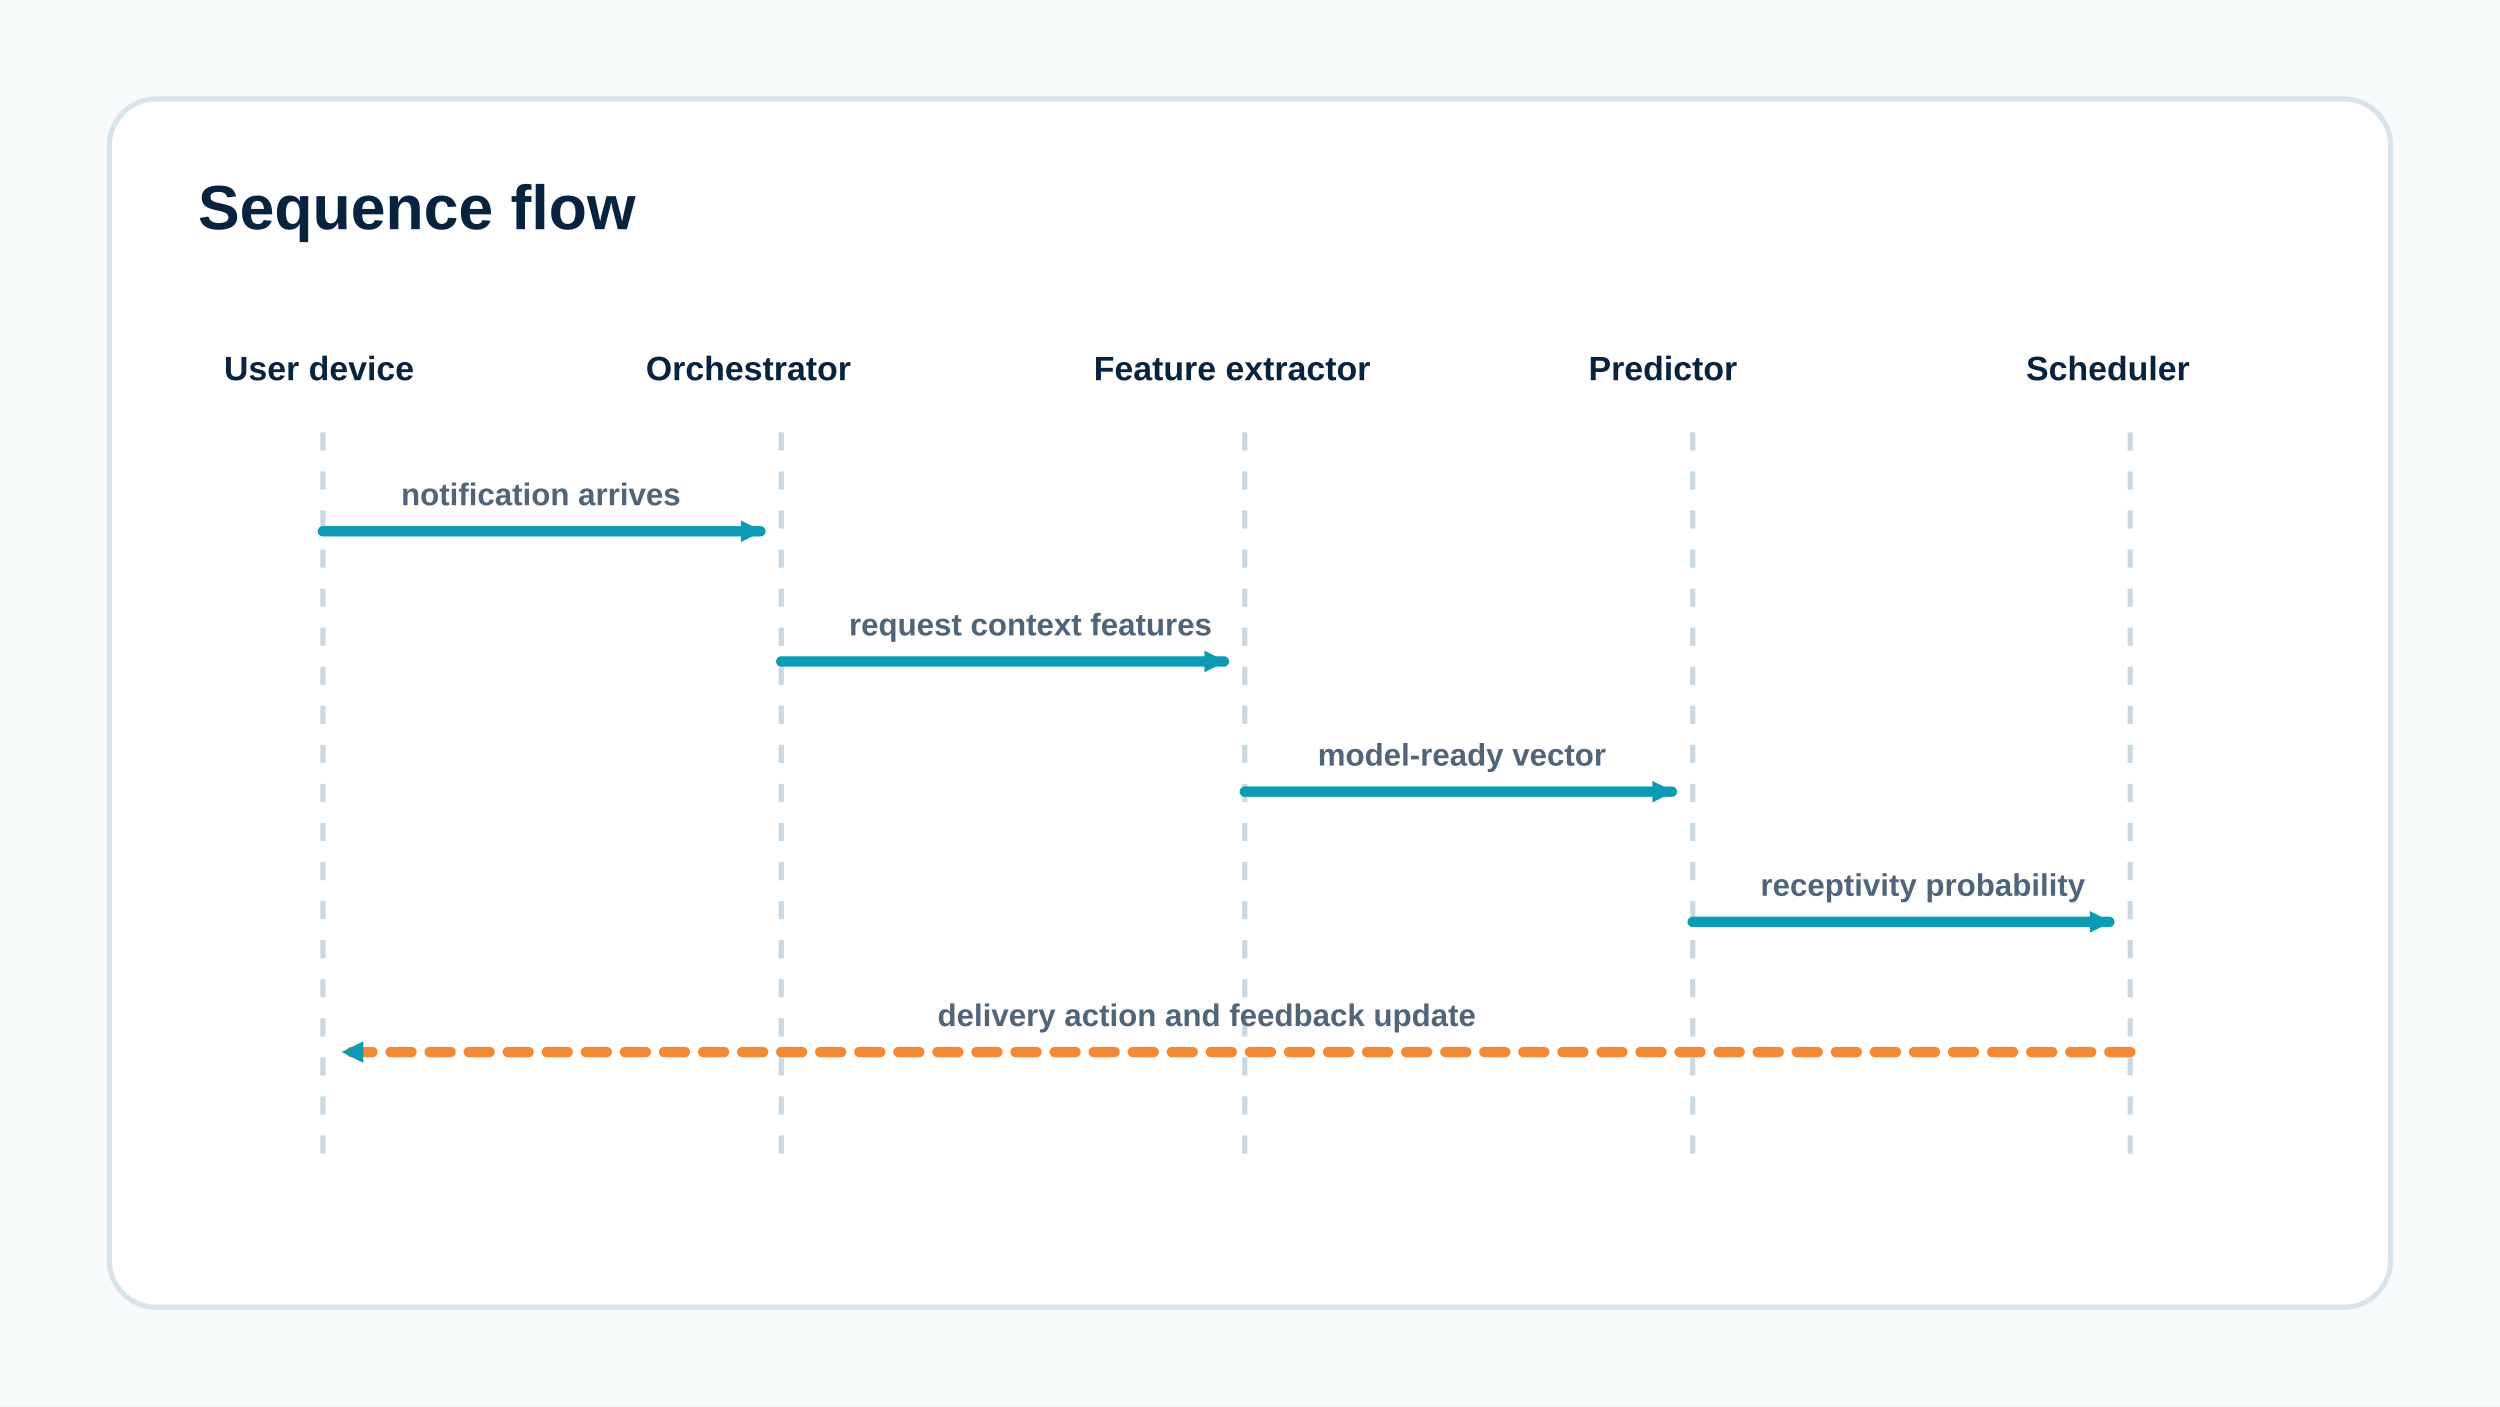
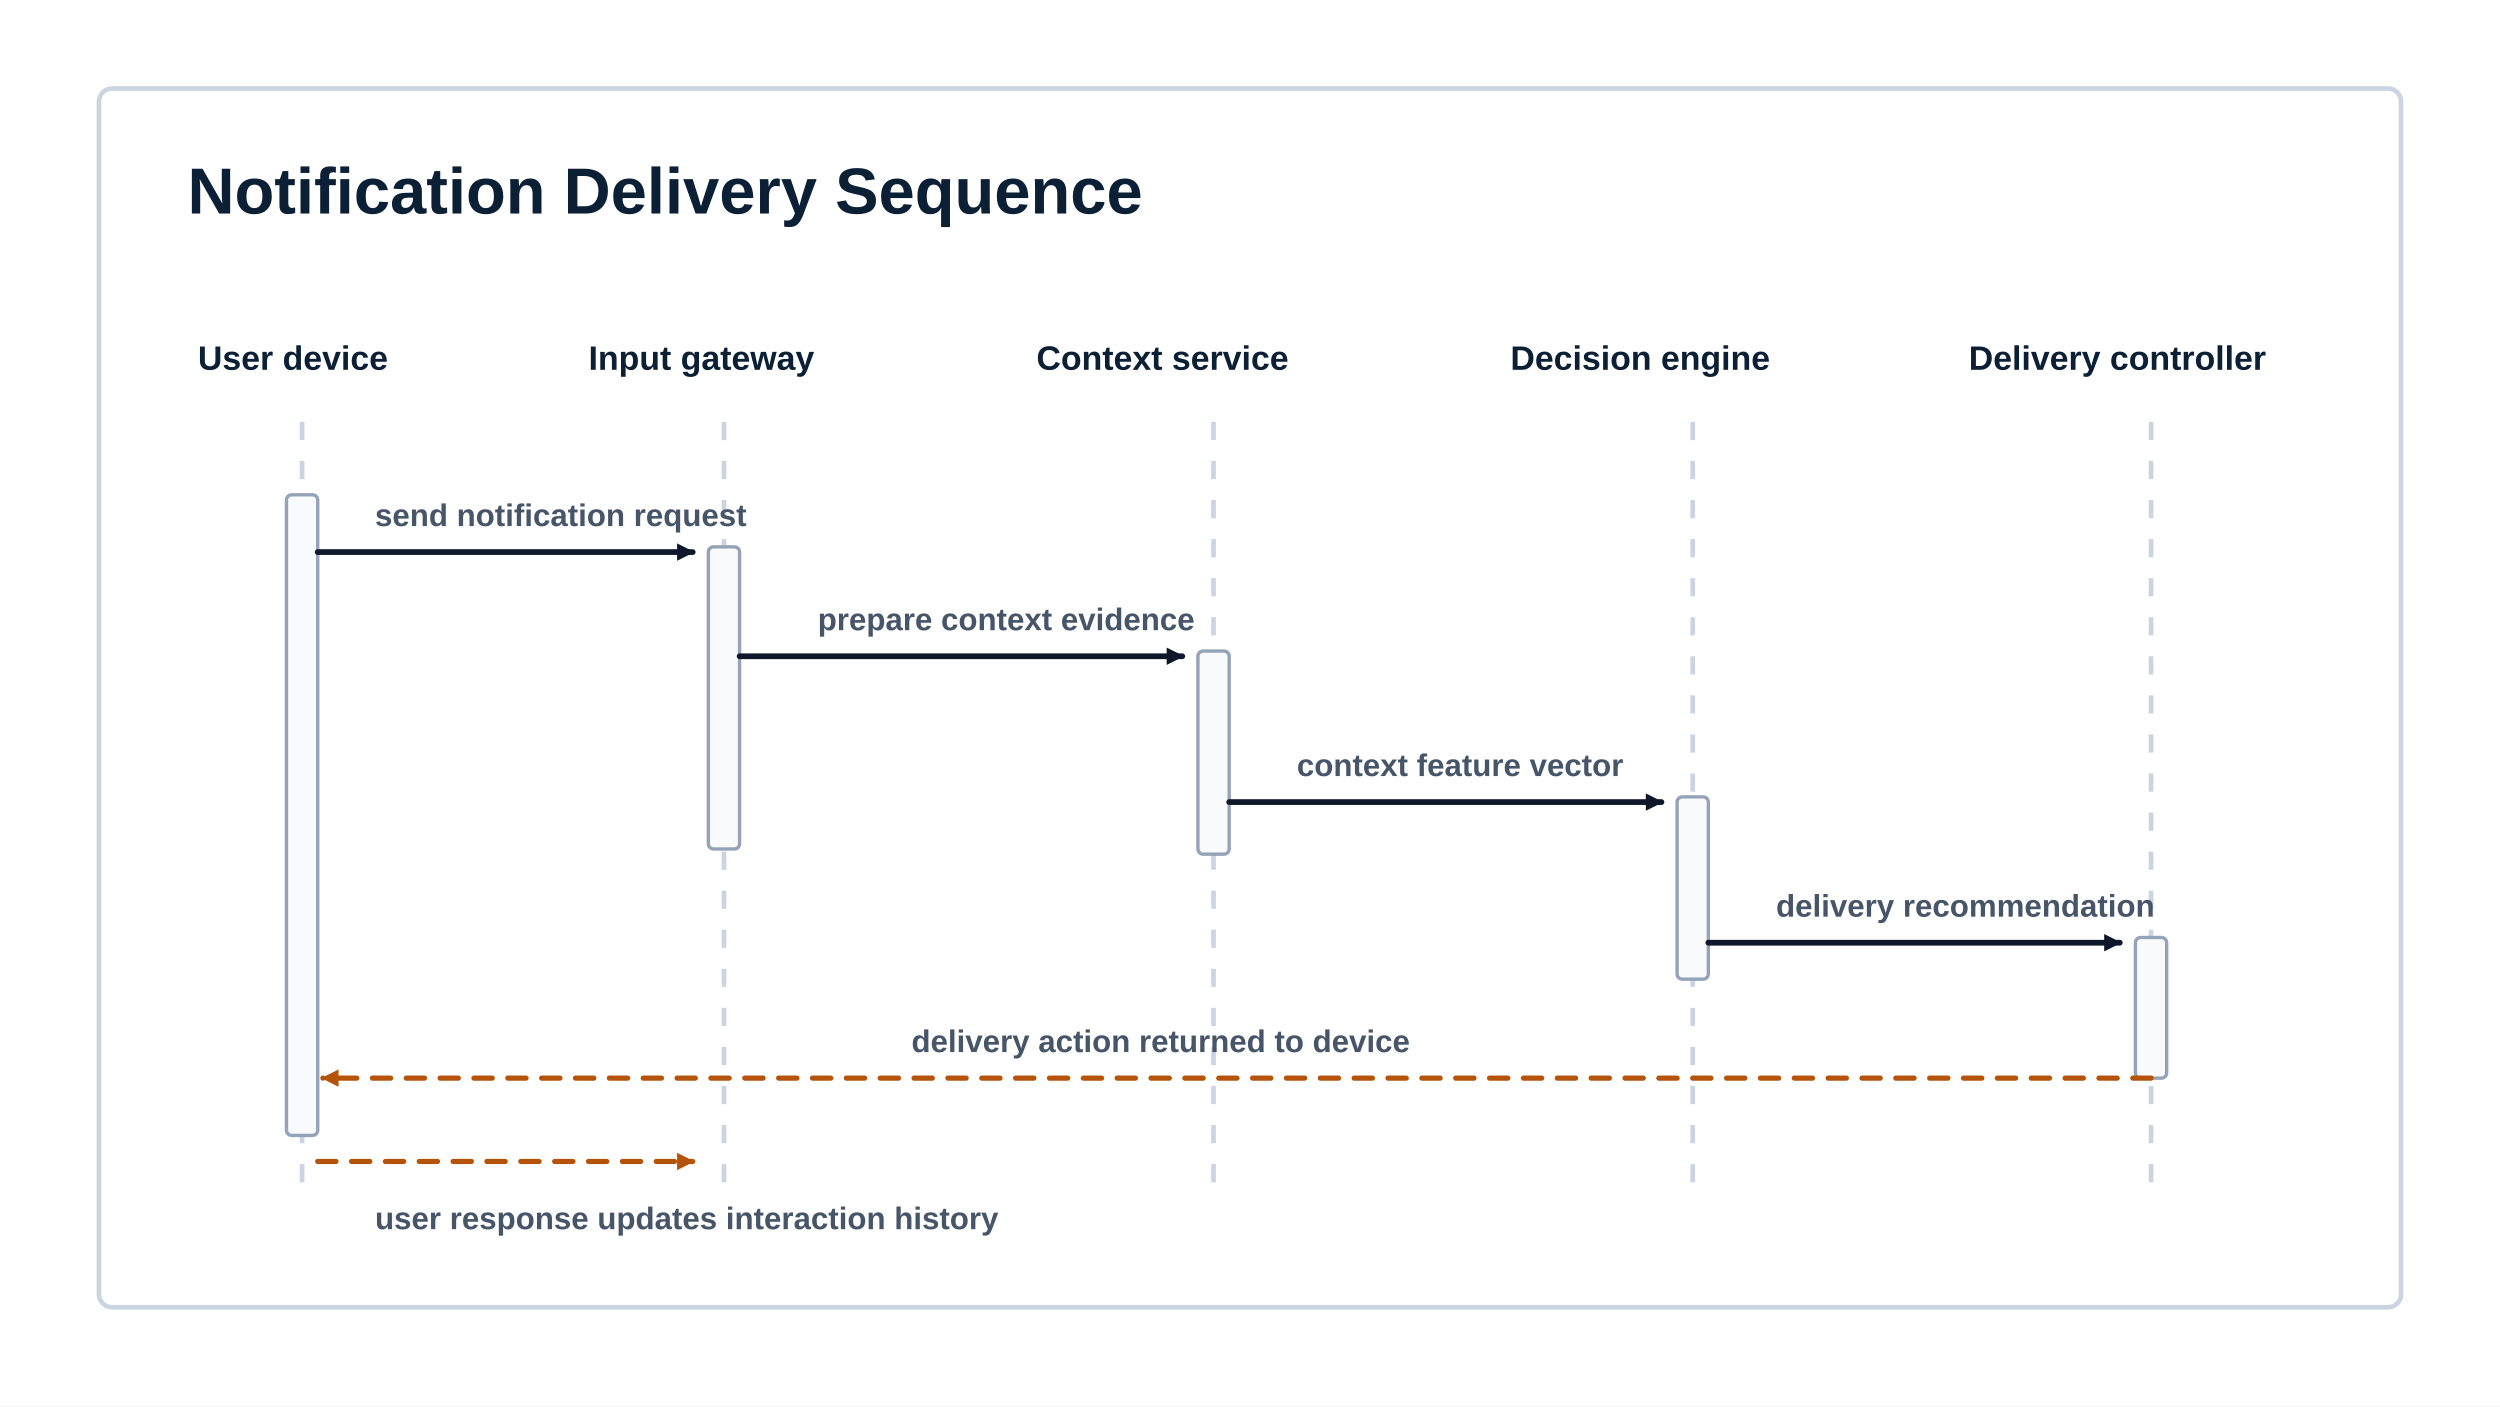
<svg xmlns="http://www.w3.org/2000/svg" width="960" height="540" viewBox="0 0 960 540" role="img" aria-labelledby="title desc">
  <defs>
-     <marker id="arrow" viewBox="0 0 12 12" refX="10" refY="6" markerWidth="10" markerHeight="10" orient="auto" markerUnits="userSpaceOnUse">
-       <path d="M1 1L11 6L1 11Z" fill="#0c9bb2" />
+     <marker id="arrow" viewBox="0 0 12 12" refX="10" refY="6" markerWidth="8" markerHeight="8" orient="auto" markerUnits="userSpaceOnUse">
+       <path d="M1 1L11 6L1 11Z" fill="#0f172a" />
    </marker>
-     <style>.t{font-family:Arial,Helvetica,sans-serif;font-size:24px;font-weight:800;fill:#08233f}.h{font-family:Arial,Helvetica,sans-serif;font-size:13px;font-weight:800;fill:#08233f}.m{font-family:Arial,Helvetica,sans-serif;font-size:12px;font-weight:700;fill:#50657a}.life{stroke:#c9d8e2;stroke-width:2;stroke-dasharray:7 8}.msg{stroke:#0c9bb2;stroke-width:4;fill:none;stroke-linecap:round;marker-end:url(#arrow)}.ret{stroke:#f28a35;stroke-width:4;fill:none;stroke-linecap:round;stroke-dasharray:8 7;marker-end:url(#arrow)}</style>
+     <marker id="return-arrow" viewBox="0 0 12 12" refX="10" refY="6" markerWidth="8" markerHeight="8" orient="auto" markerUnits="userSpaceOnUse">
+       <path d="M1 1L11 6L1 11Z" fill="#b45309" />
+     </marker>
+     <style>
+       .title { font-family: Arial, Helvetica, sans-serif; font-size: 25px; font-weight: 700; fill: #0b1f35; }
+       .head { font-family: Arial, Helvetica, sans-serif; font-size: 13px; font-weight: 700; fill: #0b1f35; }
+       .msg-label { font-family: Arial, Helvetica, sans-serif; font-size: 12px; font-weight: 600; fill: #475569; }
+       .panel { fill: #ffffff; stroke: #cbd5e1; stroke-width: 1.8; }
+       .life { stroke: #cbd5e1; stroke-width: 1.8; stroke-dasharray: 7 8; }
+       .activation { fill: #f8fafc; stroke: #94a3b8; stroke-width: 1.3; }
+       .msg { stroke: #0f172a; stroke-width: 2.2; fill: none; stroke-linecap: round; marker-end: url(#arrow); }
+       .return { stroke: #b45309; stroke-width: 2; fill: none; stroke-linecap: round; stroke-dasharray: 7 6; marker-end: url(#return-arrow); }
+     </style>
  </defs>
-   <rect width="960" height="540" fill="#f7fbfc" />
-   <rect x="42" y="38" width="876" height="464" rx="18" fill="#fff" stroke="#d7e4eb" stroke-width="2" />
-   <text x="76" y="88" class="t">Sequence flow</text>
-   <g>
-     <text x="86" y="146" class="h">User device</text>
-     <text x="248" y="146" class="h">Orchestrator</text>
-     <text x="420" y="146" class="h">Feature extractor</text>
-     <text x="610" y="146" class="h">Predictor</text>
-     <text x="778" y="146" class="h">Scheduler</text>
-   </g>
-   <g class="life">
-     <path d="M124 166V448" />
-     <path d="M300 166V448" />
-     <path d="M478 166V448" />
-     <path d="M650 166V448" />
-     <path d="M818 166V448" />
-   </g>
-   <path d="M124 204H292" class="msg" />
-   <text x="154" y="194" class="m">notification arrives</text>
-   <path d="M300 254H470" class="msg" />
-   <text x="326" y="244" class="m">request context features</text>
-   <path d="M478 304H642" class="msg" />
-   <text x="506" y="294" class="m">model-ready vector</text>
-   <path d="M650 354H810" class="msg" />
-   <text x="676" y="344" class="m">receptivity probability</text>
-   <path d="M818 404H132" class="ret" />
-   <text x="360" y="394" class="m">delivery action and feedback update</text>
+   <rect width="960" height="540" fill="#ffffff" />
+   <rect x="38" y="34" width="884" height="468" rx="5" class="panel" />
+   <text x="72" y="82" class="title">Notification Delivery Sequence</text>
+   <text x="76" y="142" class="head">User device</text>
+   <text x="226" y="142" class="head">Input gateway</text>
+   <text x="398" y="142" class="head">Context service</text>
+   <text x="580" y="142" class="head">Decision engine</text>
+   <text x="756" y="142" class="head">Delivery controller</text>
+   <path d="M116 162V454" class="life" />
+   <path d="M278 162V454" class="life" />
+   <path d="M466 162V454" class="life" />
+   <path d="M650 162V454" class="life" />
+   <path d="M826 162V454" class="life" />
+   <rect x="110" y="190" width="12" height="246" rx="2" class="activation" />
+   <rect x="272" y="210" width="12" height="116" rx="2" class="activation" />
+   <rect x="460" y="250" width="12" height="78" rx="2" class="activation" />
+   <rect x="644" y="306" width="12" height="70" rx="2" class="activation" />
+   <rect x="820" y="360" width="12" height="54" rx="2" class="activation" />
+   <path d="M122 212H266" class="msg" />
+   <text x="144" y="202" class="msg-label">send notification request</text>
+   <path d="M284 252H454" class="msg" />
+   <text x="314" y="242" class="msg-label">prepare context evidence</text>
+   <path d="M472 308H638" class="msg" />
+   <text x="498" y="298" class="msg-label">context feature vector</text>
+   <path d="M656 362H814" class="msg" />
+   <text x="682" y="352" class="msg-label">delivery recommendation</text>
+   <path d="M826 414H124" class="return" />
+   <text x="350" y="404" class="msg-label">delivery action returned to device</text>
+   <path d="M122 446H266" class="return" />
+   <text x="144" y="472" class="msg-label">user response updates interaction history</text>
</svg>
